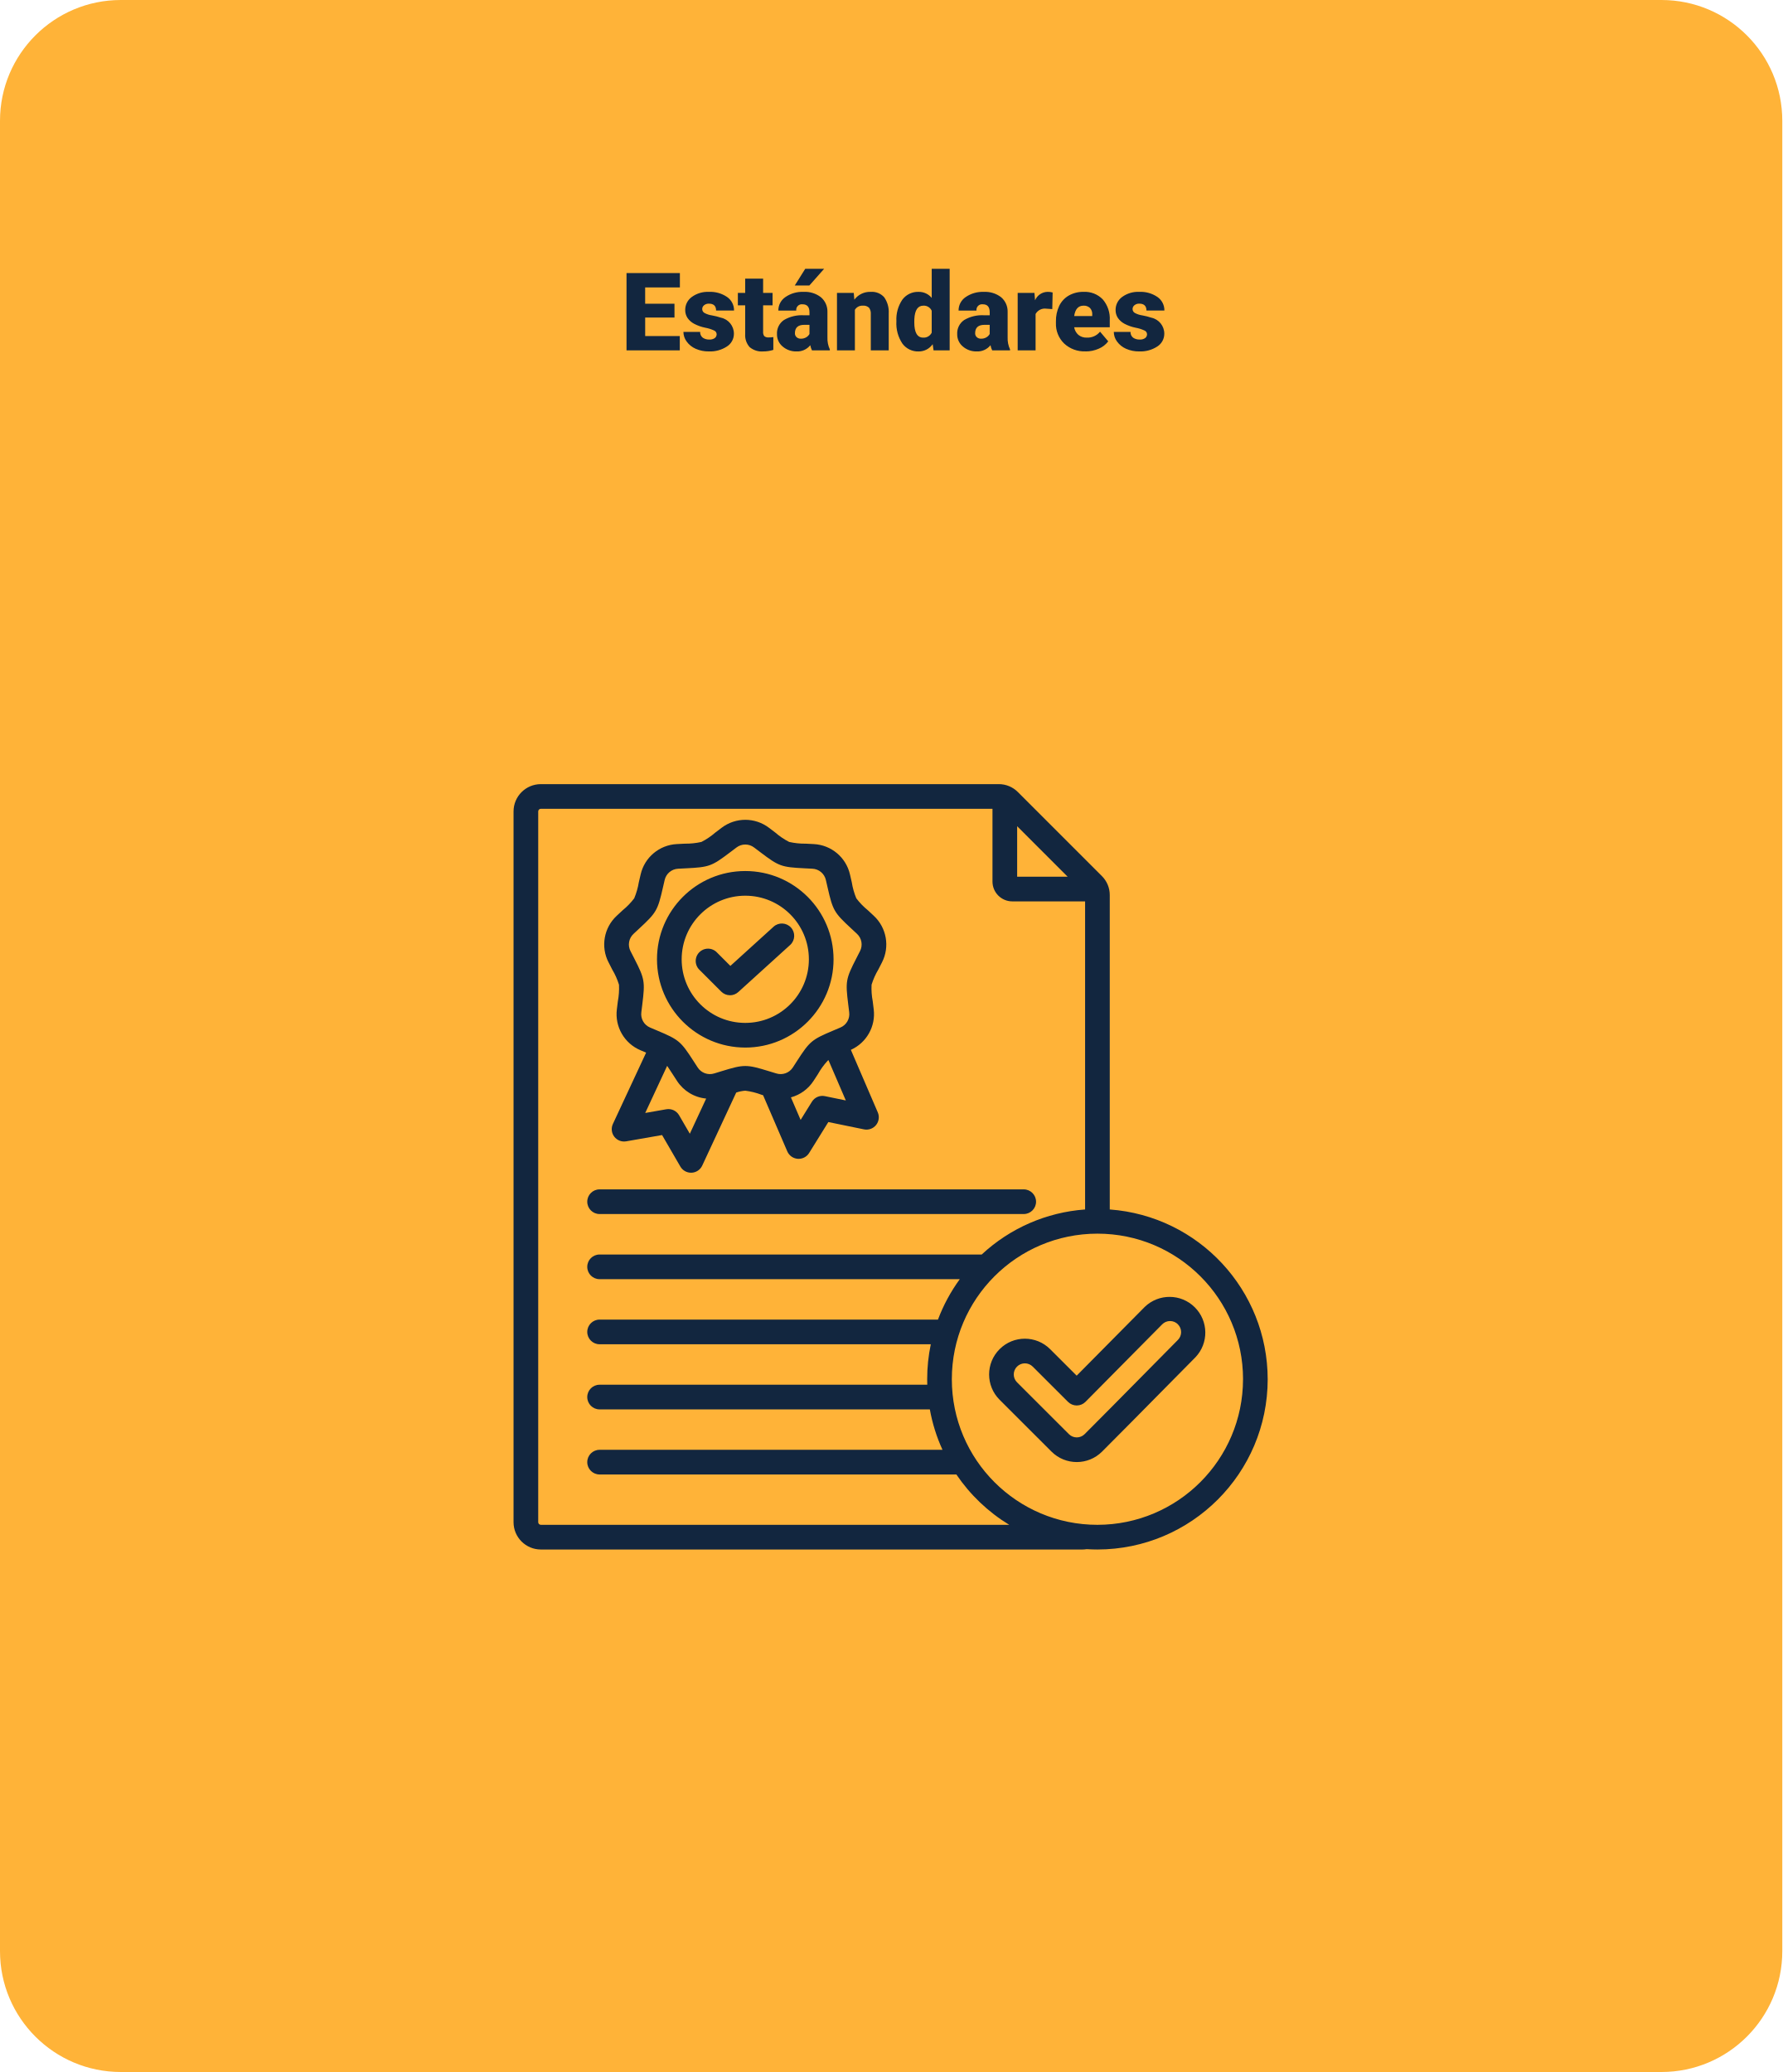
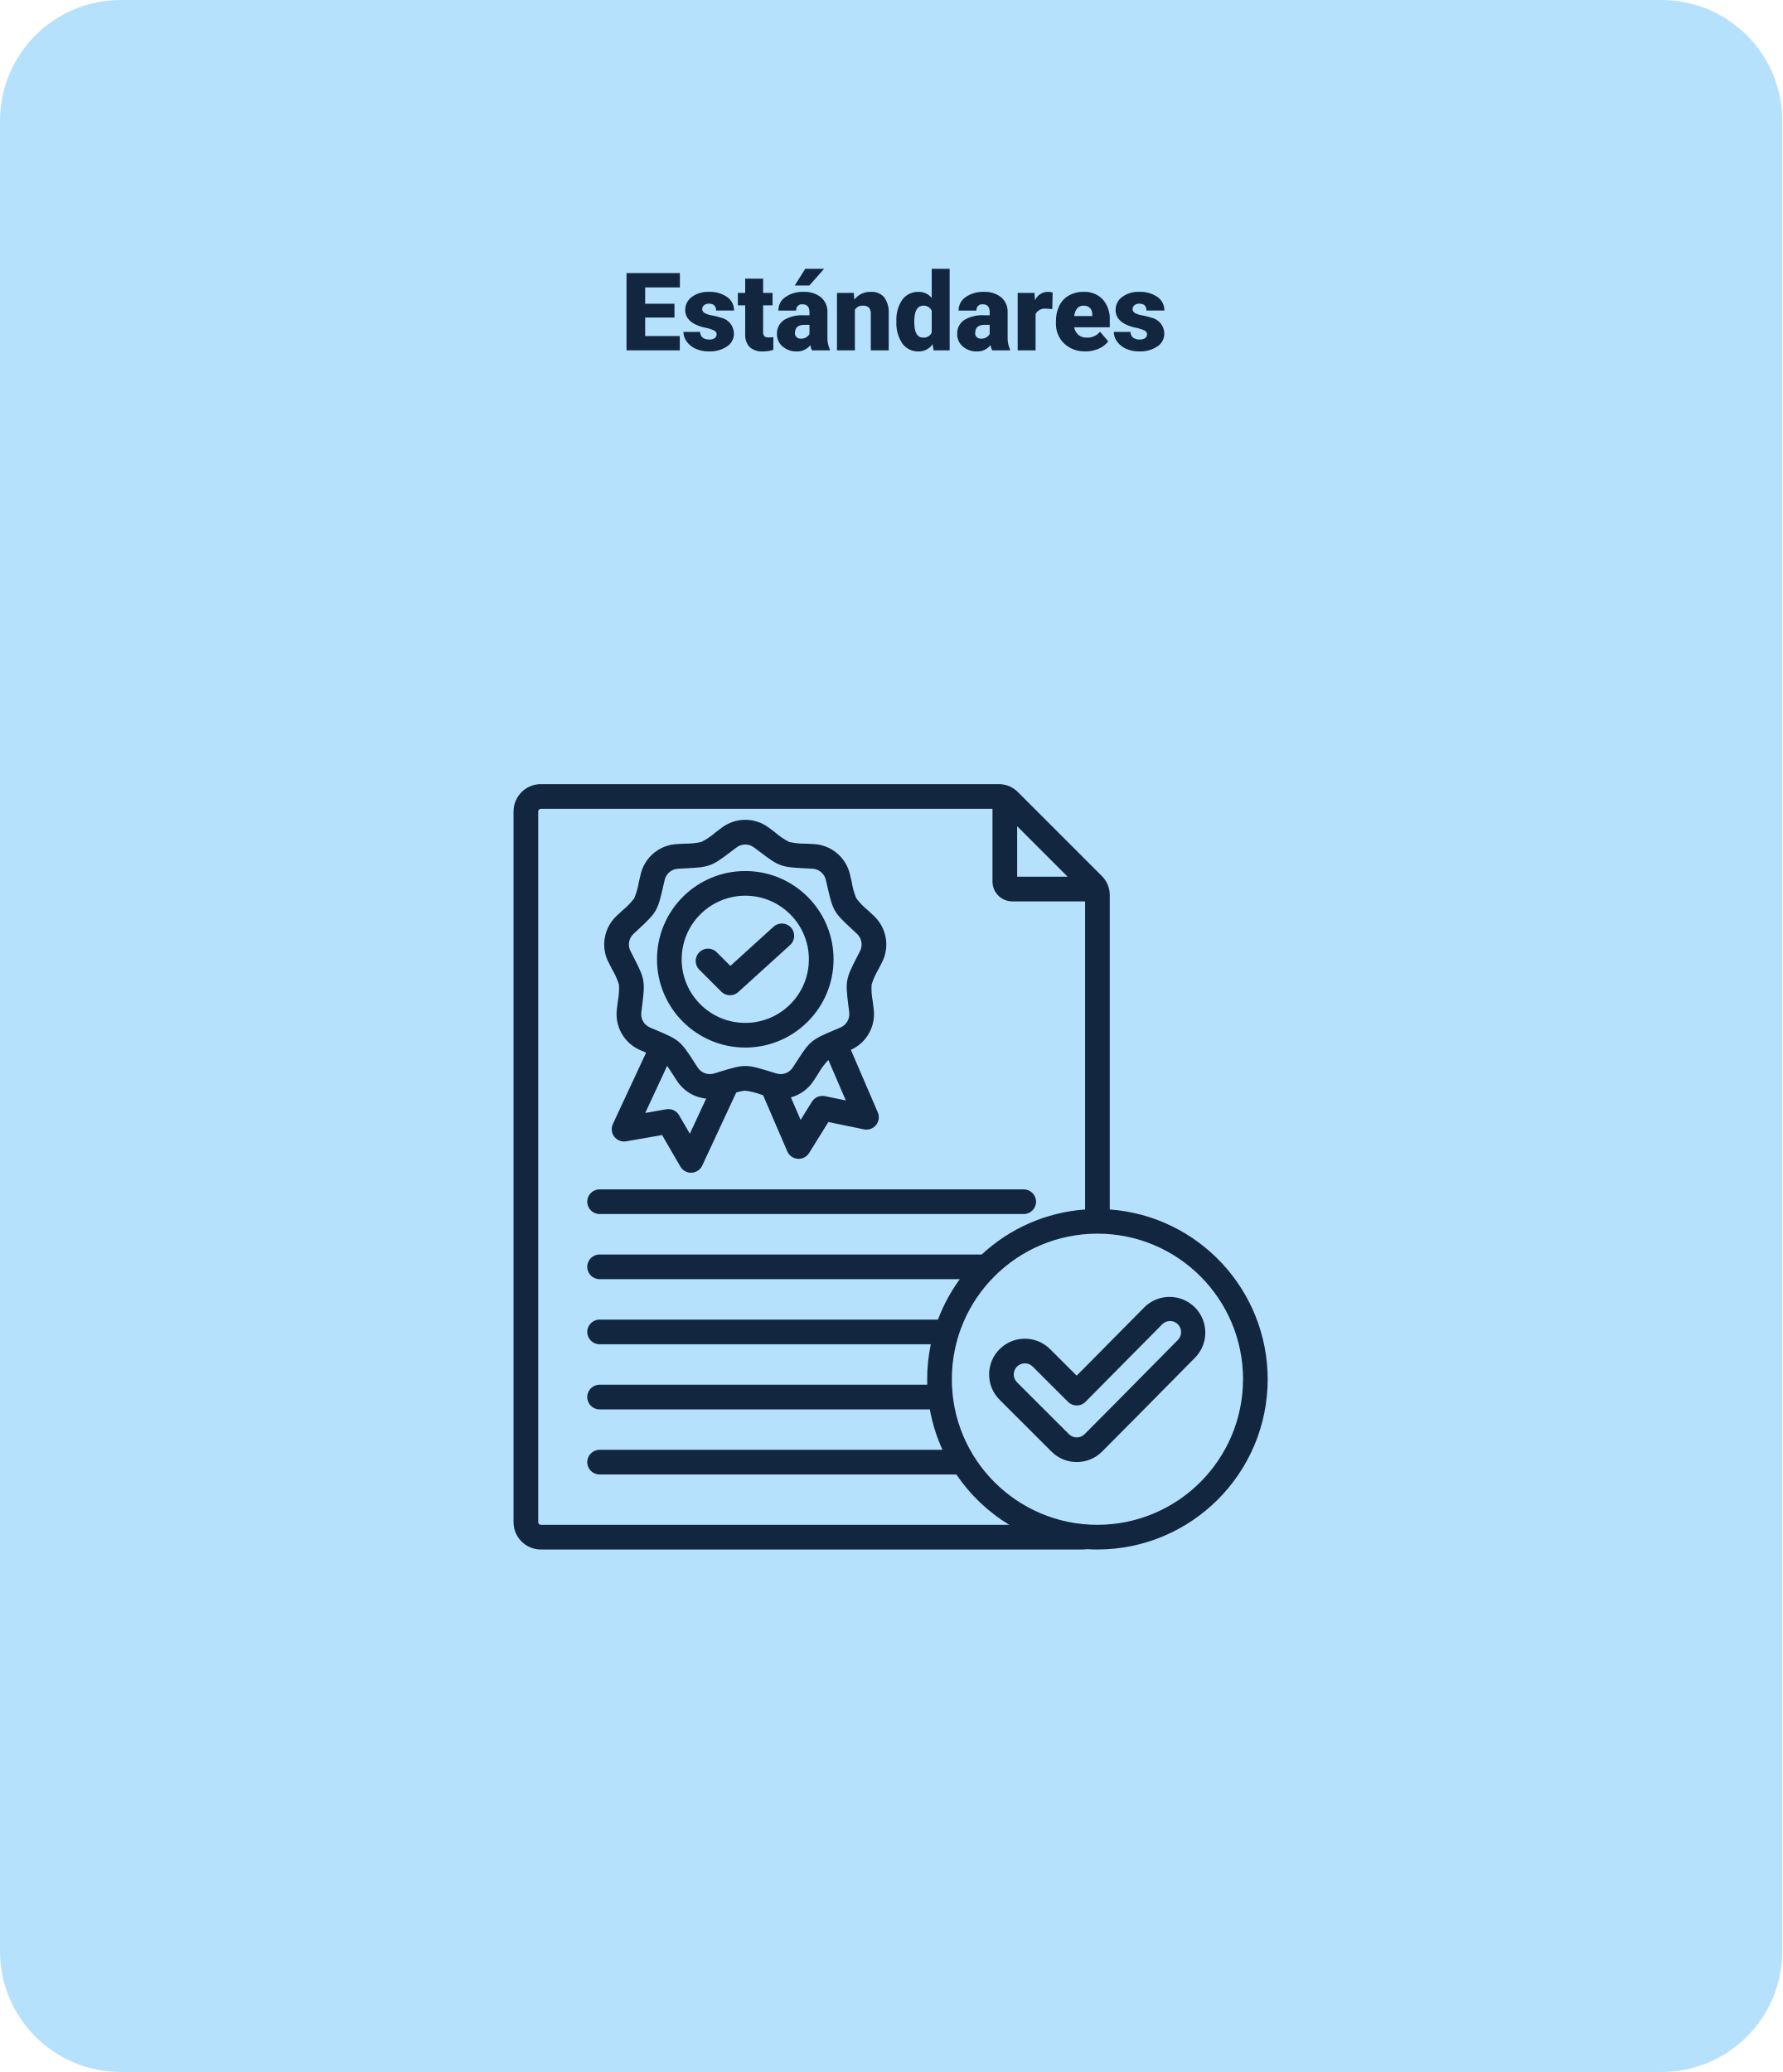
<svg xmlns="http://www.w3.org/2000/svg" width="295" height="343" viewBox="0 0 295 343">
-   <g id="Grupo_1020780" data-name="Grupo 1020780" transform="translate(-810 -2793)">
-     <path id="Trazado_755340" data-name="Trazado 755340" d="M20,0H275a20,20,0,0,1,20,20V323a20,20,0,0,1-20,20H20A20,20,0,0,1,0,323V20A20,20,0,0,1,20,0Z" transform="translate(810 2793)" fill="#ffb338" />
-     <path id="Trazado_755341" data-name="Trazado 755341" d="M-36.36-5.432h-4.852v3.059h5.73V0H-44.3V-12.8h8.833v2.382h-5.748v2.7h4.852Zm6.979,2.76a.684.684,0,0,0-.4-.606,6.016,6.016,0,0,0-1.5-.475A6.853,6.853,0,0,1-33.108-4.4a3.062,3.062,0,0,1-1.1-.971,2.319,2.319,0,0,1-.378-1.31A2.628,2.628,0,0,1-33.5-8.837a4.453,4.453,0,0,1,2.83-.848,4.934,4.934,0,0,1,3.023.853,2.666,2.666,0,0,1,1.143,2.241h-2.971q0-1.143-1.2-1.143a1.194,1.194,0,0,0-.782.259.8.8,0,0,0-.316.646.737.737,0,0,0,.387.642,3.654,3.654,0,0,0,1.235.4,10.671,10.671,0,0,1,1.49.378A2.706,2.706,0,0,1-26.525-2.76,2.491,2.491,0,0,1-27.681-.642a5.068,5.068,0,0,1-2.993.817,5.172,5.172,0,0,1-2.18-.439,3.645,3.645,0,0,1-1.494-1.2,2.707,2.707,0,0,1-.536-1.591h2.769a1.145,1.145,0,0,0,.439.962,1.808,1.808,0,0,0,1.081.3,1.422,1.422,0,0,0,.91-.246A.787.787,0,0,0-29.382-2.672Zm7.69-9.2V-9.51h1.564v2.057h-1.564V-3.1a1.111,1.111,0,0,0,.193.747,1.037,1.037,0,0,0,.765.211A4.345,4.345,0,0,0-20-2.2V-.079a5.466,5.466,0,0,1-1.67.255,3.1,3.1,0,0,1-2.259-.721,2.954,2.954,0,0,1-.729-2.188v-4.72h-1.213V-9.51h1.213v-2.364ZM-13.605,0a3.344,3.344,0,0,1-.281-.853A2.754,2.754,0,0,1-16.172.176a3.374,3.374,0,0,1-2.285-.813,2.588,2.588,0,0,1-.94-2.043,2.66,2.66,0,0,1,1.143-2.338,5.821,5.821,0,0,1,3.322-.791h.914v-.5q0-1.316-1.134-1.316a.927.927,0,0,0-1.055,1.042h-2.962A2.655,2.655,0,0,1-18-8.825,4.931,4.931,0,0,1-15-9.686a4.323,4.323,0,0,1,2.874.888,3.086,3.086,0,0,1,1.081,2.435v4.21a4.311,4.311,0,0,0,.4,2V0ZM-15.46-1.934a1.652,1.652,0,0,0,.918-.237,1.487,1.487,0,0,0,.523-.536V-4.228h-.861q-1.547,0-1.547,1.389a.848.848,0,0,0,.272.655A.986.986,0,0,0-15.46-1.934Zm.738-11.566h3.129l-2.443,2.76-2.417,0Zm8.033,3.99.1,1.116A3.225,3.225,0,0,1-3.876-9.686,2.713,2.713,0,0,1-1.657-8.8,4.226,4.226,0,0,1-.9-6.126V0H-3.867V-6a1.6,1.6,0,0,0-.29-1.059A1.342,1.342,0,0,0-5.212-7.4,1.413,1.413,0,0,0-6.5-6.715V0H-9.466V-9.51ZM.369-4.825a5.809,5.809,0,0,1,.976-3.56,3.211,3.211,0,0,1,2.725-1.3,2.731,2.731,0,0,1,2.145,1V-13.5H9.185V0H6.521L6.372-1.02a2.8,2.8,0,0,1-2.32,1.2,3.205,3.205,0,0,1-2.689-1.3A5.993,5.993,0,0,1,.369-4.825Zm2.962.185q0,2.531,1.477,2.531a1.458,1.458,0,0,0,1.406-.826V-6.557A1.419,1.419,0,0,0,4.825-7.4Q3.454-7.4,3.34-5.186ZM16.225,0a3.344,3.344,0,0,1-.281-.853A2.754,2.754,0,0,1,13.658.176a3.374,3.374,0,0,1-2.285-.813,2.588,2.588,0,0,1-.94-2.043,2.66,2.66,0,0,1,1.143-2.338A5.821,5.821,0,0,1,14.9-5.81h.914v-.5q0-1.316-1.134-1.316a.927.927,0,0,0-1.055,1.042H10.661a2.655,2.655,0,0,1,1.173-2.239,4.931,4.931,0,0,1,2.993-.86A4.323,4.323,0,0,1,17.7-8.8a3.086,3.086,0,0,1,1.081,2.435v4.21a4.311,4.311,0,0,0,.4,2V0ZM14.37-1.934a1.652,1.652,0,0,0,.918-.237,1.487,1.487,0,0,0,.523-.536V-4.228H14.95q-1.547,0-1.547,1.389a.848.848,0,0,0,.272.655A.986.986,0,0,0,14.37-1.934Zm11.8-4.9L25.2-6.9a1.752,1.752,0,0,0-1.793.879V0H20.443V-9.51h2.777l.1,1.222a2.294,2.294,0,0,1,2.083-1.4,2.888,2.888,0,0,1,.826.105Zm5.5,7a4.889,4.889,0,0,1-3.542-1.305,4.507,4.507,0,0,1-1.354-3.4v-.246a5.84,5.84,0,0,1,.541-2.575A3.955,3.955,0,0,1,28.9-9.075a4.763,4.763,0,0,1,2.461-.611,4.117,4.117,0,0,1,3.164,1.244,4.887,4.887,0,0,1,1.16,3.467v1.151H29.795a2.135,2.135,0,0,0,.694,1.257,2.066,2.066,0,0,0,1.389.457,2.662,2.662,0,0,0,2.2-.984l1.354,1.6A3.784,3.784,0,0,1,33.86-.277,5.3,5.3,0,0,1,31.676.176ZM31.342-7.4q-1.3,0-1.547,1.723h2.988v-.229a1.467,1.467,0,0,0-.36-1.1A1.434,1.434,0,0,0,31.342-7.4ZM41.854-2.672a.684.684,0,0,0-.4-.606,6.016,6.016,0,0,0-1.5-.475A6.853,6.853,0,0,1,38.127-4.4a3.062,3.062,0,0,1-1.1-.971,2.319,2.319,0,0,1-.378-1.31,2.628,2.628,0,0,1,1.081-2.158,4.453,4.453,0,0,1,2.83-.848,4.934,4.934,0,0,1,3.023.853,2.666,2.666,0,0,1,1.143,2.241H41.757q0-1.143-1.2-1.143a1.194,1.194,0,0,0-.782.259.8.8,0,0,0-.316.646.737.737,0,0,0,.387.642,3.654,3.654,0,0,0,1.235.4,10.671,10.671,0,0,1,1.49.378A2.706,2.706,0,0,1,44.71-2.76,2.491,2.491,0,0,1,43.554-.642a5.068,5.068,0,0,1-2.993.817,5.172,5.172,0,0,1-2.18-.439,3.645,3.645,0,0,1-1.494-1.2,2.707,2.707,0,0,1-.536-1.591H39.12a1.145,1.145,0,0,0,.439.962,1.808,1.808,0,0,0,1.081.3,1.422,1.422,0,0,0,.91-.246A.787.787,0,0,0,41.854-2.672Z" transform="translate(958 2851)" fill="#12263f" />
+   <g id="Grupo_1020854" data-name="Grupo 1020854" transform="translate(-810 -2793)">
+     <path id="Trazado_755408" data-name="Trazado 755408" d="M20,0H275a20,20,0,0,1,20,20V323a20,20,0,0,1-20,20H20A20,20,0,0,1,0,323V20A20,20,0,0,1,20,0Z" transform="translate(810 2793)" fill="#b6e1fd" />
+     <path id="Trazado_755409" data-name="Trazado 755409" d="M-36.36-5.432h-4.852v3.059h5.73V0H-44.3V-12.8h8.833v2.382h-5.748v2.7h4.852Zm6.979,2.76a.684.684,0,0,0-.4-.606,6.016,6.016,0,0,0-1.5-.475A6.853,6.853,0,0,1-33.108-4.4a3.062,3.062,0,0,1-1.1-.971,2.319,2.319,0,0,1-.378-1.31A2.628,2.628,0,0,1-33.5-8.837a4.453,4.453,0,0,1,2.83-.848,4.934,4.934,0,0,1,3.023.853,2.666,2.666,0,0,1,1.143,2.241h-2.971q0-1.143-1.2-1.143a1.194,1.194,0,0,0-.782.259.8.8,0,0,0-.316.646.737.737,0,0,0,.387.642,3.654,3.654,0,0,0,1.235.4,10.671,10.671,0,0,1,1.49.378A2.706,2.706,0,0,1-26.525-2.76,2.491,2.491,0,0,1-27.681-.642a5.068,5.068,0,0,1-2.993.817,5.172,5.172,0,0,1-2.18-.439,3.645,3.645,0,0,1-1.494-1.2,2.707,2.707,0,0,1-.536-1.591h2.769a1.145,1.145,0,0,0,.439.962,1.808,1.808,0,0,0,1.081.3,1.422,1.422,0,0,0,.91-.246A.787.787,0,0,0-29.382-2.672Zm7.69-9.2V-9.51h1.564v2.057h-1.564V-3.1a1.111,1.111,0,0,0,.193.747,1.037,1.037,0,0,0,.765.211A4.345,4.345,0,0,0-20-2.2V-.079a5.466,5.466,0,0,1-1.67.255,3.1,3.1,0,0,1-2.259-.721,2.954,2.954,0,0,1-.729-2.188v-4.72h-1.213V-9.51h1.213v-2.364ZM-13.605,0a3.344,3.344,0,0,1-.281-.853A2.754,2.754,0,0,1-16.172.176a3.374,3.374,0,0,1-2.285-.813,2.588,2.588,0,0,1-.94-2.043,2.66,2.66,0,0,1,1.143-2.338,5.821,5.821,0,0,1,3.322-.791h.914v-.5q0-1.316-1.134-1.316a.927.927,0,0,0-1.055,1.042h-2.962A2.655,2.655,0,0,1-18-8.825,4.931,4.931,0,0,1-15-9.686a4.323,4.323,0,0,1,2.874.888,3.086,3.086,0,0,1,1.081,2.435v4.21a4.311,4.311,0,0,0,.4,2V0ZM-15.46-1.934a1.652,1.652,0,0,0,.918-.237,1.487,1.487,0,0,0,.523-.536V-4.228h-.861q-1.547,0-1.547,1.389a.848.848,0,0,0,.272.655A.986.986,0,0,0-15.46-1.934Zm.738-11.566h3.129l-2.443,2.76-2.417,0Zm8.033,3.99.1,1.116A3.225,3.225,0,0,1-3.876-9.686,2.713,2.713,0,0,1-1.657-8.8,4.226,4.226,0,0,1-.9-6.126V0H-3.867V-6a1.6,1.6,0,0,0-.29-1.059A1.342,1.342,0,0,0-5.212-7.4,1.413,1.413,0,0,0-6.5-6.715V0H-9.466V-9.51ZM.369-4.825a5.809,5.809,0,0,1,.976-3.56,3.211,3.211,0,0,1,2.725-1.3,2.731,2.731,0,0,1,2.145,1V-13.5H9.185V0H6.521L6.372-1.02a2.8,2.8,0,0,1-2.32,1.2,3.205,3.205,0,0,1-2.689-1.3A5.993,5.993,0,0,1,.369-4.825Zm2.962.185q0,2.531,1.477,2.531a1.458,1.458,0,0,0,1.406-.826V-6.557A1.419,1.419,0,0,0,4.825-7.4Q3.454-7.4,3.34-5.186ZM16.225,0a3.344,3.344,0,0,1-.281-.853A2.754,2.754,0,0,1,13.658.176a3.374,3.374,0,0,1-2.285-.813,2.588,2.588,0,0,1-.94-2.043,2.66,2.66,0,0,1,1.143-2.338A5.821,5.821,0,0,1,14.9-5.81h.914v-.5q0-1.316-1.134-1.316a.927.927,0,0,0-1.055,1.042H10.661a2.655,2.655,0,0,1,1.173-2.239,4.931,4.931,0,0,1,2.993-.86A4.323,4.323,0,0,1,17.7-8.8a3.086,3.086,0,0,1,1.081,2.435v4.21a4.311,4.311,0,0,0,.4,2V0ZM14.37-1.934a1.652,1.652,0,0,0,.918-.237,1.487,1.487,0,0,0,.523-.536V-4.228H14.95q-1.547,0-1.547,1.389a.848.848,0,0,0,.272.655A.986.986,0,0,0,14.37-1.934Zm11.8-4.9L25.2-6.9a1.752,1.752,0,0,0-1.793.879V0H20.443V-9.51h2.777l.1,1.222a2.294,2.294,0,0,1,2.083-1.4,2.888,2.888,0,0,1,.826.105Zm5.5,7a4.889,4.889,0,0,1-3.542-1.305,4.507,4.507,0,0,1-1.354-3.4v-.246a5.84,5.84,0,0,1,.541-2.575A3.955,3.955,0,0,1,28.9-9.075a4.763,4.763,0,0,1,2.461-.611,4.117,4.117,0,0,1,3.164,1.244,4.887,4.887,0,0,1,1.16,3.467v1.151H29.795a2.135,2.135,0,0,0,.694,1.257,2.066,2.066,0,0,0,1.389.457,2.662,2.662,0,0,0,2.2-.984l1.354,1.6A3.784,3.784,0,0,1,33.86-.277,5.3,5.3,0,0,1,31.676.176ZM31.342-7.4q-1.3,0-1.547,1.723h2.988v-.229a1.467,1.467,0,0,0-.36-1.1A1.434,1.434,0,0,0,31.342-7.4ZM41.854-2.672a.684.684,0,0,0-.4-.606,6.016,6.016,0,0,0-1.5-.475A6.853,6.853,0,0,1,38.127-4.4a3.062,3.062,0,0,1-1.1-.971,2.319,2.319,0,0,1-.378-1.31,2.628,2.628,0,0,1,1.081-2.158,4.453,4.453,0,0,1,2.83-.848,4.934,4.934,0,0,1,3.023.853,2.666,2.666,0,0,1,1.143,2.241H41.757q0-1.143-1.2-1.143a1.194,1.194,0,0,0-.782.259.8.8,0,0,0-.316.646.737.737,0,0,0,.387.642,3.654,3.654,0,0,0,1.235.4,10.671,10.671,0,0,1,1.49.378A2.706,2.706,0,0,1,44.71-2.76,2.491,2.491,0,0,1,43.554-.642a5.068,5.068,0,0,1-2.993.817,5.172,5.172,0,0,1-2.18-.439,3.645,3.645,0,0,1-1.494-1.2,2.707,2.707,0,0,1-.536-1.591H39.12a1.145,1.145,0,0,0,.439.962,1.808,1.808,0,0,0,1.081.3,1.422,1.422,0,0,0,.91-.246A.787.787,0,0,0,41.854-2.672Z" transform="translate(958 2851)" fill="#12263f" />
    <path id="accreditation" d="M23.868,77.125a2.042,2.042,0,0,1,2.042-2.042h70.2a2.042,2.042,0,0,1,0,4.084H25.91a2.042,2.042,0,0,1-2.042-2.042Zm112.625,29.391A28.214,28.214,0,0,1,108.311,134.7c-.6,0-1.193-.021-1.783-.058a4.337,4.337,0,0,1-.686.058H16.185a4.524,4.524,0,0,1-4.518-4.518V12.515A4.524,4.524,0,0,1,16.185,8H91.961A4.421,4.421,0,0,1,95.15,9.319L109.03,23.2a4.422,4.422,0,0,1,1.322,3.189v52.02a28.218,28.218,0,0,1,26.14,28.107ZM95.024,14.968v8.357h8.357ZM93.712,130.614a28.405,28.405,0,0,1-8.75-8.334H25.91a2.042,2.042,0,1,1,0-4.084H82.666a27.943,27.943,0,0,1-2.094-6.69H25.91a2.042,2.042,0,1,1,0-4.084H80.146c-.01-.3-.016-.6-.016-.905a28.19,28.19,0,0,1,.6-5.793H25.91a2.042,2.042,0,1,1,0-4.084H81.917a28.145,28.145,0,0,1,3.611-6.69H25.91a2.042,2.042,0,1,1,0-4.084H89.157a28.082,28.082,0,0,1,17.112-7.456v-51H94.22a3.284,3.284,0,0,1-3.28-3.28V12.081H16.185a.44.44,0,0,0-.434.435V130.179a.44.44,0,0,0,.434.434H93.712Zm38.7-24.1a24.1,24.1,0,1,0-24.1,24.1A24.125,24.125,0,0,0,132.409,106.516Zm-7.872-3.643q-2.981,3.007-5.943,6.015c-3.112,3.155-6.33,6.418-9.519,9.607a5.925,5.925,0,0,1-8.369,0l-8.594-8.587a5.918,5.918,0,1,1,8.369-8.37l4.391,4.386,11.265-11.38a5.916,5.916,0,0,1,8.4,8.329Zm-2.913-5.457a1.817,1.817,0,0,0-1.292-.534h-.005a1.821,1.821,0,0,0-1.293.538l-12.7,12.834a2.042,2.042,0,0,1-1.446.606h-.006a2.042,2.042,0,0,1-1.443-.6l-5.843-5.836A1.834,1.834,0,1,0,95,107.02l8.594,8.587a1.837,1.837,0,0,0,2.594,0c3.179-3.179,6.392-6.437,9.5-9.587q2.971-3.012,5.946-6.018a1.835,1.835,0,0,0-.009-2.585ZM27.389,37.5a6.479,6.479,0,0,1,1.361-7.711c.361-.338.685-.638.975-.908A11.367,11.367,0,0,0,31.641,26.9a11.7,11.7,0,0,0,.762-2.662c.087-.381.184-.805.3-1.281a6.481,6.481,0,0,1,5.991-5.034c.5-.027.933-.049,1.326-.068a11.658,11.658,0,0,0,2.748-.287,11.379,11.379,0,0,0,2.286-1.544c.313-.237.662-.5,1.055-.8a6.482,6.482,0,0,1,7.836,0c.393.294.742.559,1.055.8a11.39,11.39,0,0,0,2.286,1.544,11.644,11.644,0,0,0,2.748.287c.393.019.83.041,1.321.068a6.483,6.483,0,0,1,6,5.04c.11.47.207.895.294,1.276A11.7,11.7,0,0,0,68.4,26.9a11.376,11.376,0,0,0,1.915,1.981c.291.269.614.569.976.909A6.49,6.49,0,0,1,72.654,37.5c-.221.437-.42.826-.6,1.175A11.694,11.694,0,0,0,70.927,41.2a11.344,11.344,0,0,0,.191,2.744c.049.394.1.833.163,1.328A6.484,6.484,0,0,1,67.5,51.985l4.458,10.358a2.042,2.042,0,0,1-2.287,2.807l-5.9-1.212L60.59,69.064a2.042,2.042,0,0,1-1.734.965c-.051,0-.1,0-.152-.006A2.042,2.042,0,0,1,56.98,68.8l-4.007-9.3-.269-.083a11.442,11.442,0,0,0-2.682-.668,5.837,5.837,0,0,0-1.5.31l-5.625,12.09a2.042,2.042,0,0,1-1.759,1.178l-.092,0a2.042,2.042,0,0,1-1.766-1.017l-3.028-5.219L30.31,67.131a2.042,2.042,0,0,1-2.2-2.873l5.5-11.811c-.286-.12-.595-.251-.931-.394a6.487,6.487,0,0,1-3.911-6.782c.058-.485.112-.916.16-1.3a11.73,11.73,0,0,0,.193-2.761A11.357,11.357,0,0,0,28,38.69c-.181-.354-.383-.748-.608-1.194ZM43.551,60.052a6.48,6.48,0,0,1-4.832-2.931c-.267-.408-.5-.773-.714-1.1-.379-.586-.67-1.037-.912-1.386l-3.631,7.8,3.486-.612a2.043,2.043,0,0,1,2.119.986l1.778,3.064Zm23.113.311-2.875-6.68c-.043.031-.085.062-.122.094a11.692,11.692,0,0,0-1.626,2.24c-.212.329-.448.695-.715,1.1a6.5,6.5,0,0,1-3.749,2.737l1.607,3.73,1.869-3.012a2.041,2.041,0,0,1,2.146-.923ZM31.034,35.654c.222.44.42.827.6,1.175,1.743,3.4,1.818,3.833,1.343,7.643-.048.381-.1.8-.157,1.281A2.4,2.4,0,0,0,34.28,48.3c.443.189.839.356,1.195.506,3.54,1.489,3.875,1.77,5.96,5,.208.322.44.681.7,1.082a2.4,2.4,0,0,0,2.762,1c.462-.139.871-.265,1.239-.379,3.667-1.13,4.1-1.129,7.769,0,.368.113.778.24,1.238.378a2.4,2.4,0,0,0,2.762-1c.262-.4.494-.761.7-1.084,2.085-3.23,2.419-3.51,5.954-5,.355-.15.75-.316,1.193-.506a2.4,2.4,0,0,0,1.47-2.545c-.058-.486-.112-.917-.16-1.3-.475-3.8-.4-4.225,1.355-7.641.176-.343.372-.724.59-1.154a2.4,2.4,0,0,0-.511-2.891c-.353-.331-.671-.625-.956-.89-2.81-2.6-3.028-2.982-3.883-6.73-.086-.375-.181-.791-.29-1.258A2.4,2.4,0,0,0,61.122,22c-.478-.026-.907-.048-1.293-.066-3.835-.189-4.244-.337-7.3-2.655-.308-.233-.65-.493-1.036-.782h0a2.4,2.4,0,0,0-2.937,0c-.388.29-.73.55-1.037.783-3.056,2.317-3.466,2.466-7.3,2.655-.386.019-.815.04-1.3.067a2.4,2.4,0,0,0-2.243,1.883c-.11.472-.205.888-.291,1.263-.855,3.748-1.073,4.125-3.883,6.73-.285.264-.6.559-.958.892a2.4,2.4,0,0,0-.51,2.889ZM35.41,37A14.612,14.612,0,1,1,50.022,51.609,14.629,14.629,0,0,1,35.41,37Zm4.084,0A10.528,10.528,0,1,0,50.022,26.469,10.54,10.54,0,0,0,39.494,37Zm7.994,5.952a2.036,2.036,0,0,0,1.372-.53l8.617-7.82a2.042,2.042,0,0,0-2.744-3.024l-7.176,6.513-2.173-2.173A2.042,2.042,0,1,0,42.5,38.8l3.548,3.548a2.039,2.039,0,0,0,1.444.6Z" transform="translate(883.333 2914.806)" fill="#12263f" />
  </g>
</svg>
